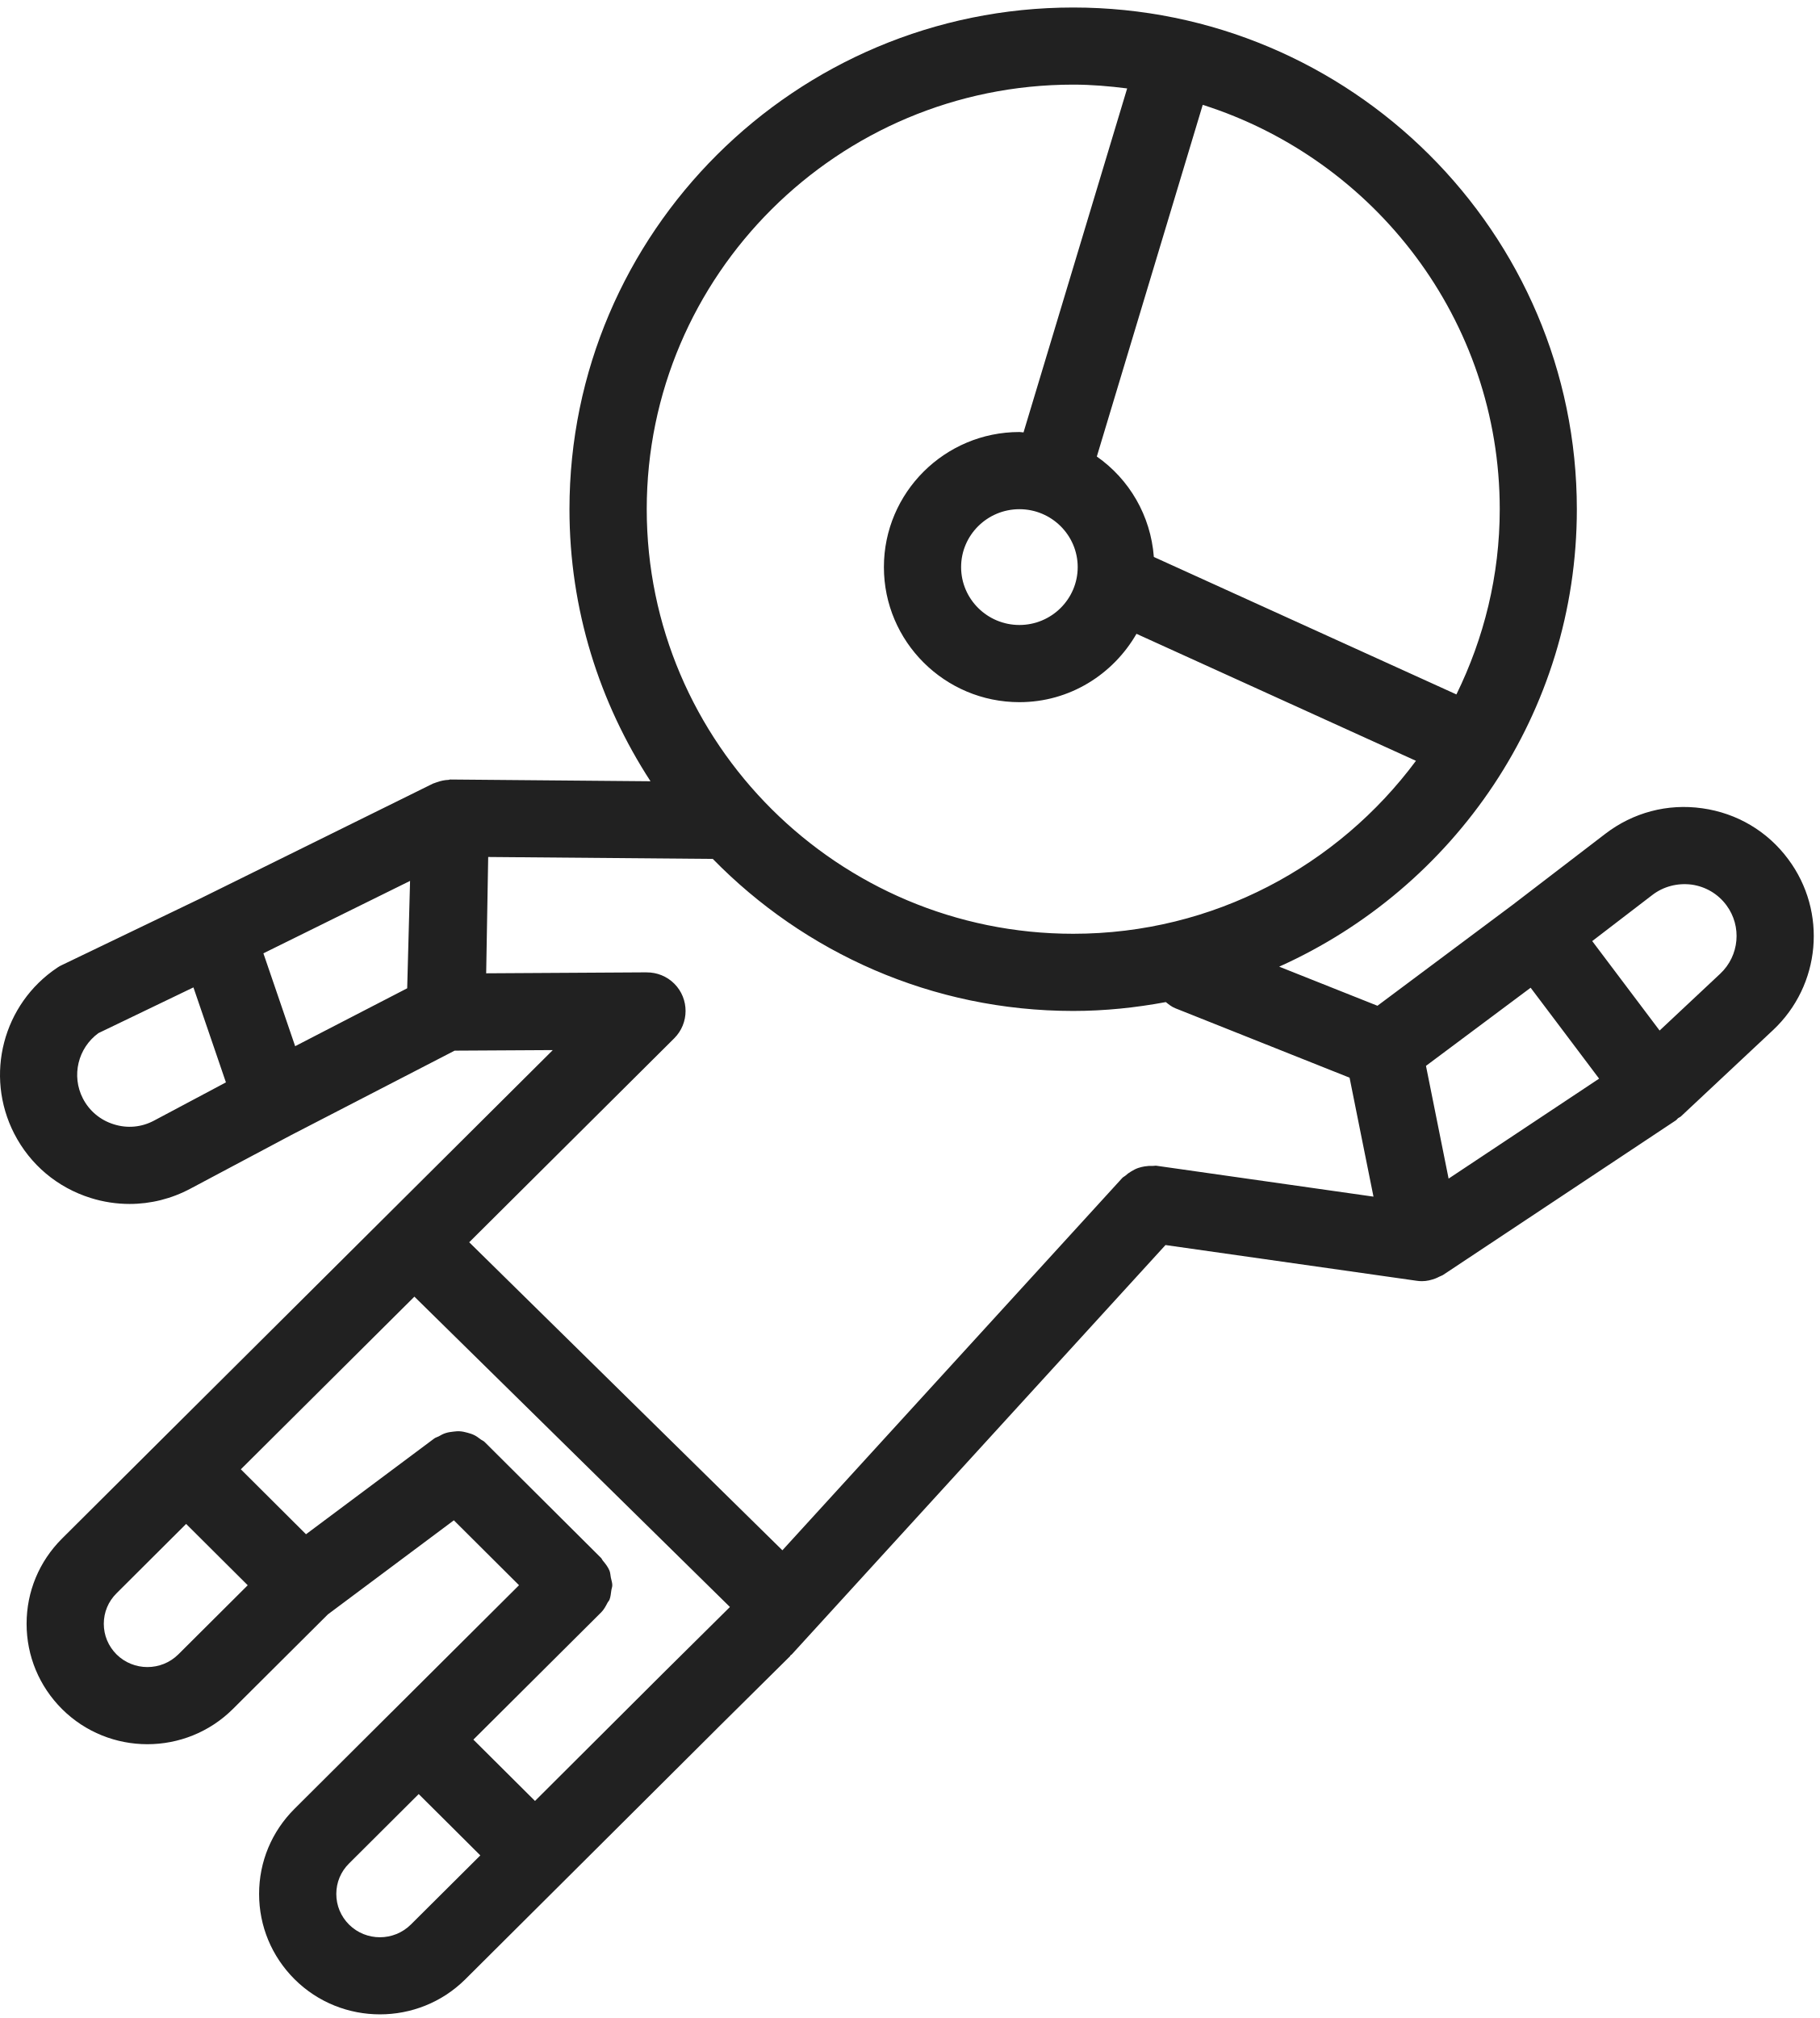
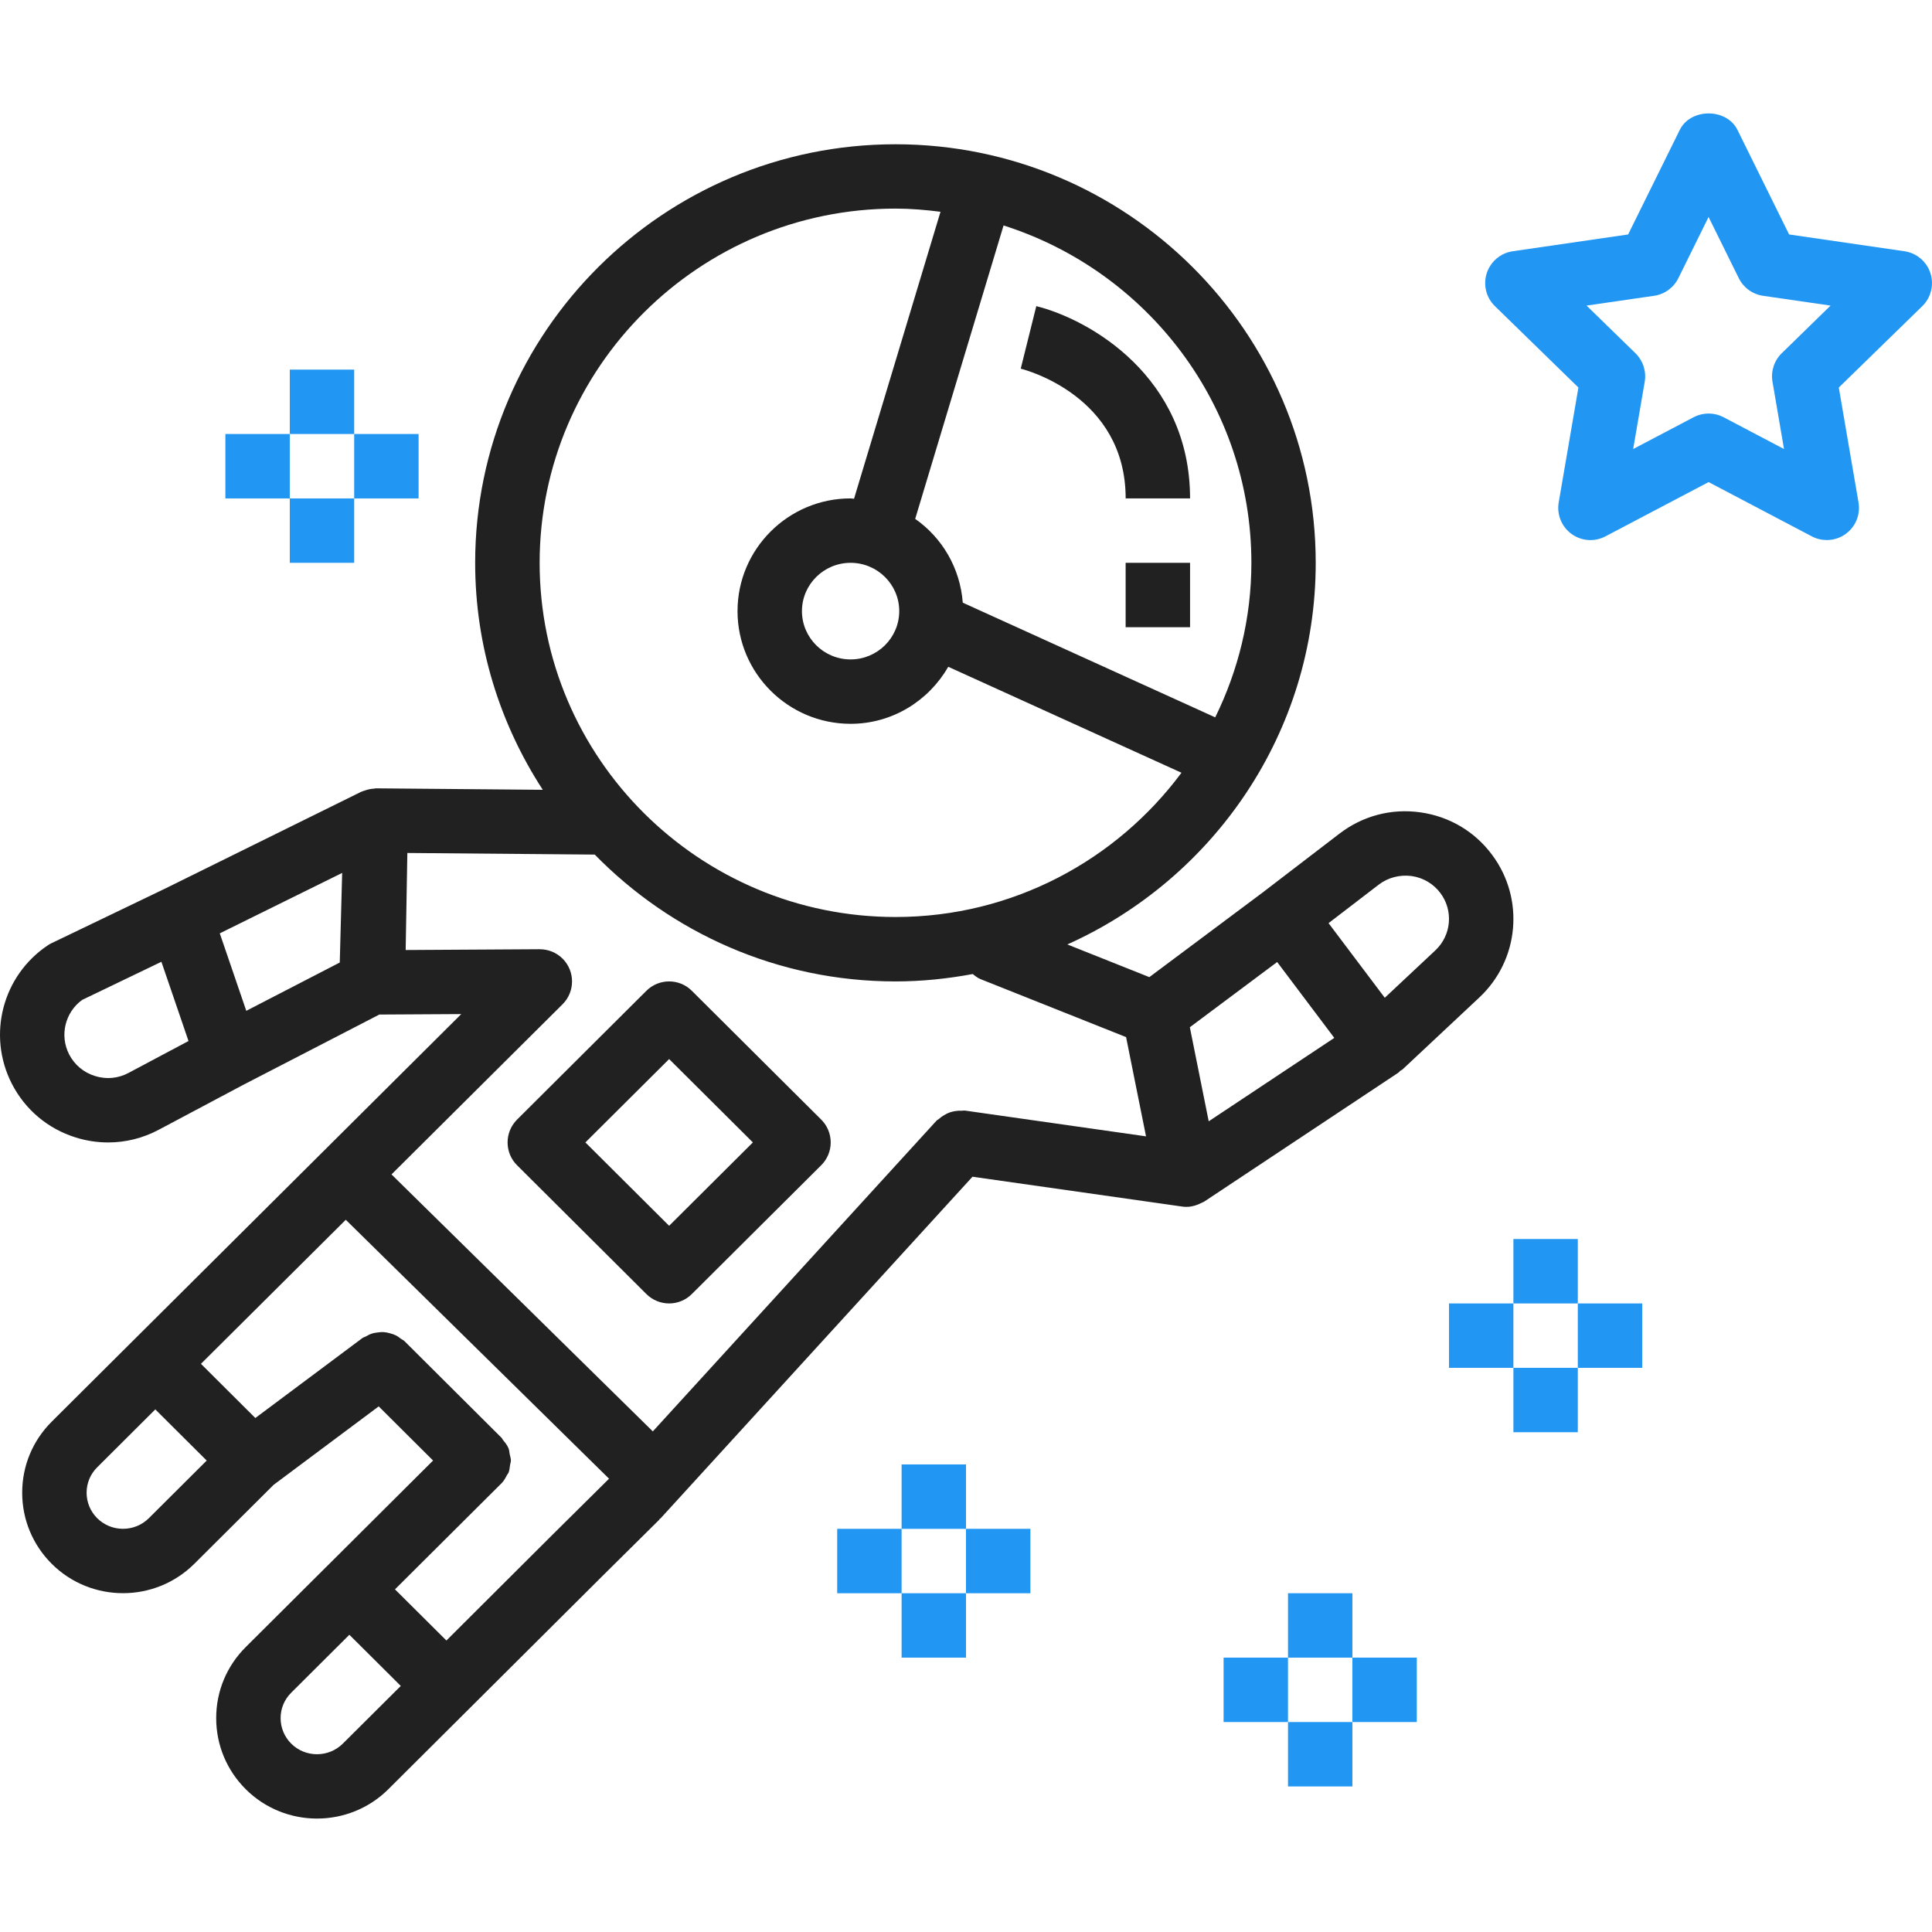
- <svg xmlns="http://www.w3.org/2000/svg" width="55" height="61" viewBox="0 0 55 61" fill="none">
-   <path d="M54.063 25.974C53.435 25.126 52.512 24.58 51.464 24.433C50.412 24.283 49.373 24.56 48.533 25.203L45.795 27.301L45.794 27.303L41.643 30.402L38.672 29.22C43.969 26.843 47.671 21.545 47.671 15.394C47.671 7.031 40.84 0.227 32.444 0.227C24.047 0.227 17.216 7.031 17.216 15.394C17.216 18.425 18.123 21.244 19.666 23.616L13.62 23.563C13.617 23.563 13.613 23.563 13.61 23.563C13.591 23.563 13.576 23.573 13.559 23.574C13.443 23.578 13.33 23.602 13.219 23.642C13.191 23.652 13.162 23.658 13.135 23.671C13.121 23.677 13.107 23.678 13.093 23.685L6.021 27.177C6.02 27.177 6.018 27.177 6.018 27.178L1.877 29.169C1.831 29.189 1.784 29.216 1.739 29.246C0.088 30.345 -0.474 32.504 0.43 34.268C0.912 35.206 1.732 35.896 2.74 36.212C3.129 36.334 3.525 36.393 3.919 36.393C4.553 36.393 5.181 36.238 5.756 35.931L8.792 34.317L13.744 31.759L16.712 31.742L4.808 43.588C4.807 43.59 4.806 43.59 4.805 43.591L1.876 46.507C1.185 47.196 0.804 48.109 0.804 49.084C0.804 50.057 1.185 50.972 1.876 51.662C2.587 52.369 3.521 52.724 4.456 52.724C5.392 52.724 6.325 52.369 7.038 51.662L9.913 48.799L13.721 45.956L15.691 47.918L11.838 51.755C11.836 51.756 11.835 51.756 11.834 51.758L8.906 54.674C8.214 55.363 7.833 56.276 7.833 57.25C7.833 58.223 8.214 59.139 8.906 59.829C9.616 60.536 10.552 60.89 11.486 60.89C12.421 60.89 13.357 60.536 14.068 59.829L16.998 56.912L21.684 52.245C21.685 52.244 21.685 52.243 21.686 52.242L23.895 50.054L23.887 50.046C23.901 50.032 23.921 50.027 23.935 50.012L35.235 37.635L42.828 38.715C42.883 38.724 42.938 38.727 42.992 38.727C43.134 38.727 43.27 38.693 43.402 38.643C43.441 38.629 43.474 38.61 43.511 38.592C43.553 38.571 43.597 38.559 43.637 38.532L50.666 33.865C50.692 33.848 50.706 33.82 50.73 33.801C50.758 33.779 50.793 33.77 50.819 33.745L53.6 31.14C55.047 29.784 55.247 27.563 54.063 25.974ZM4.66 33.872C4.281 34.075 3.851 34.116 3.439 33.985C3.03 33.858 2.699 33.579 2.505 33.203C2.153 32.517 2.357 31.681 2.974 31.23L5.848 29.847L6.54 31.869L6.83 32.718L4.66 33.872ZM12.31 29.874L8.923 31.624L8.365 29.991L7.963 28.817L12.397 26.628L12.31 29.874ZM45.34 15.392C45.34 17.401 44.861 19.296 44.03 20.991L34.883 16.836C34.788 15.582 34.137 14.484 33.159 13.8L36.361 3.169C41.563 4.823 45.34 9.675 45.34 15.392ZM19.552 15.392C19.552 8.316 25.336 2.558 32.446 2.558C32.999 2.558 33.54 2.605 34.076 2.673L30.943 13.071C30.901 13.07 30.862 13.059 30.819 13.059C28.56 13.059 26.722 14.89 26.722 17.142C26.722 19.394 28.56 21.225 30.819 21.225C32.337 21.225 33.65 20.387 34.358 19.159L42.807 22.998C40.456 26.162 36.694 28.226 32.446 28.226C25.336 28.226 19.552 22.468 19.552 15.392ZM32.581 17.142C32.581 18.107 31.79 18.892 30.819 18.892C29.847 18.892 29.056 18.107 29.056 17.142C29.056 16.177 29.847 15.392 30.819 15.392C31.79 15.392 32.581 16.177 32.581 17.142ZM5.392 50.008C4.875 50.52 4.038 50.519 3.523 50.009C3.274 49.76 3.138 49.432 3.138 49.084C3.138 48.736 3.274 48.408 3.523 48.162L5.627 46.065L7.489 47.919L5.392 50.008ZM12.422 58.174C11.905 58.687 11.068 58.688 10.552 58.176C10.303 57.927 10.167 57.599 10.167 57.25C10.167 56.903 10.303 56.575 10.552 56.329L12.658 54.231L13.539 55.107L14.521 56.085L12.422 58.174ZM20.038 50.586C20.037 50.587 20.036 50.587 20.035 50.589L16.174 54.439L15.293 53.562L14.311 52.585L18.168 48.745C18.168 48.745 18.168 48.745 18.168 48.744C18.169 48.743 18.17 48.743 18.172 48.742C18.259 48.654 18.314 48.549 18.368 48.445C18.383 48.415 18.412 48.389 18.425 48.358C18.461 48.268 18.467 48.171 18.481 48.077C18.488 48.023 18.511 47.973 18.511 47.918C18.511 47.84 18.483 47.764 18.467 47.687C18.453 47.617 18.453 47.546 18.426 47.478C18.382 47.368 18.306 47.272 18.227 47.177C18.204 47.151 18.196 47.119 18.172 47.094C18.172 47.094 18.172 47.094 18.171 47.094C18.169 47.093 18.169 47.091 18.168 47.09L14.653 43.59C14.616 43.552 14.568 43.537 14.526 43.506C14.464 43.458 14.405 43.413 14.336 43.38C14.269 43.347 14.201 43.327 14.131 43.308C14.057 43.287 13.985 43.271 13.906 43.265C13.835 43.26 13.769 43.267 13.697 43.276C13.619 43.285 13.546 43.295 13.47 43.32C13.396 43.343 13.331 43.379 13.264 43.418C13.22 43.442 13.171 43.451 13.13 43.481L9.251 46.377L7.281 44.414L12.528 39.195L22.067 48.576L20.038 50.586ZM34.954 35.237C34.921 35.233 34.889 35.245 34.855 35.243C34.77 35.239 34.688 35.244 34.603 35.258C34.537 35.27 34.474 35.283 34.411 35.305C34.336 35.331 34.269 35.366 34.2 35.408C34.134 35.447 34.075 35.489 34.018 35.542C33.99 35.566 33.956 35.578 33.93 35.606L23.653 46.862L14.185 37.551L20.383 31.386C20.839 30.931 20.841 30.192 20.386 29.735C20.156 29.505 19.854 29.392 19.552 29.393V29.392L14.698 29.421L14.759 25.905L21.549 25.963C24.317 28.794 28.176 30.559 32.446 30.559C33.403 30.559 34.336 30.46 35.245 30.291C35.332 30.361 35.419 30.432 35.528 30.476L40.8 32.576L41.133 34.235L41.523 36.172L34.954 35.237ZM43.794 35.627L43.11 32.219L46.274 29.857L47.102 30.955L48.344 32.605L43.794 35.627ZM52.005 29.434L50.173 31.151L48.136 28.447L49.954 27.053C50.294 26.792 50.722 26.686 51.142 26.74C51.564 26.8 51.938 27.02 52.192 27.362C52.666 28 52.585 28.89 52.005 29.434Z" fill="#212121" />
+ <svg xmlns="http://www.w3.org/2000/svg" width="70" height="70" viewBox="0 0 70 70" fill="none">
+   <path d="M69.943 9.896C69.805 9.475 69.441 9.167 69.001 9.103L64.823 8.495L62.952 4.708C62.56 3.91 61.252 3.91 60.861 4.708L58.99 8.495L54.811 9.103C54.371 9.167 54.007 9.474 53.868 9.897C53.732 10.319 53.845 10.783 54.164 11.092L57.189 14.041L56.475 18.203C56.4 18.641 56.58 19.083 56.938 19.345C57.301 19.608 57.775 19.641 58.168 19.433L61.906 17.467L65.644 19.433C65.814 19.523 66.002 19.567 66.188 19.567C66.429 19.567 66.671 19.493 66.874 19.344C67.233 19.083 67.413 18.641 67.337 18.203L66.623 14.041L69.648 11.092C69.965 10.782 70.079 10.319 69.943 9.896ZM64.555 12.799C64.281 13.066 64.155 13.454 64.221 13.832L64.638 16.269L62.45 15.118C62.279 15.029 62.093 14.984 61.906 14.984C61.719 14.984 61.534 15.029 61.362 15.118L59.173 16.269L59.591 13.832C59.656 13.454 59.53 13.068 59.256 12.799L57.484 11.072L59.932 10.717C60.312 10.662 60.64 10.423 60.81 10.078L61.905 7.862L62.999 10.078C63.169 10.422 63.497 10.662 63.877 10.717L66.325 11.072L64.555 12.799Z" fill="#2196F3" />
+   <path d="M57.167 44.892H54.834V47.226H57.167V44.892Z" fill="#2196F3" />
+   <path d="M57.167 49.559H54.834V51.892H57.167V49.559Z" fill="#2196F3" />
+   <path d="M59.5 47.226H57.167V49.559H59.5V47.226Z" fill="#2196F3" />
+   <path d="M54.833 47.226H52.5V49.559H54.833V47.226Z" fill="#2196F3" />
+   <path d="M49 57.726H46.667V60.059H49V57.726Z" fill="#2196F3" />
+   <path d="M49 62.393H46.667V64.726H49V62.393Z" fill="#2196F3" />
+   <path d="M51.333 60.059H49V62.393H51.333V60.059Z" fill="#2196F3" />
+   <path d="M46.666 60.059H44.333V62.393H46.666V60.059Z" fill="#2196F3" />
+   <path d="M35 53.059H32.667V55.393H35V53.059Z" fill="#2196F3" />
+   <path d="M35 57.726H32.667V60.059H35V57.726Z" fill="#2196F3" />
+   <path d="M37.333 55.392H35V57.726H37.333V55.392Z" fill="#2196F3" />
+   <path d="M32.666 55.392H30.333V57.726H32.666V55.392Z" fill="#2196F3" />
+   <path d="M12.833 13.392H10.5V15.725H12.833V13.392Z" fill="#2196F3" />
+   <path d="M12.833 18.059H10.5V20.392H12.833V18.059Z" fill="#2196F3" />
+   <path d="M15.166 15.725H12.833V18.059H15.166V15.725Z" fill="#2196F3" />
+   <path d="M10.499 15.725H8.166V18.059H10.499V15.725Z" fill="#2196F3" />
+   <path d="M54.063 30.974C53.435 30.126 52.512 29.58 51.464 29.433C50.412 29.283 49.373 29.56 48.533 30.203L45.795 32.301L45.794 32.303L41.643 35.403L38.672 34.219C43.969 31.843 47.671 26.545 47.671 20.394C47.671 12.031 40.84 5.227 32.444 5.227C24.047 5.227 17.216 12.031 17.216 20.394C17.216 23.425 18.123 26.244 19.666 28.616L13.62 28.563C13.617 28.563 13.613 28.563 13.61 28.563C13.591 28.563 13.576 28.573 13.559 28.574C13.443 28.578 13.33 28.602 13.219 28.642C13.191 28.652 13.162 28.658 13.135 28.671C13.121 28.677 13.107 28.678 13.093 28.685L6.021 32.176C6.02 32.176 6.018 32.176 6.018 32.178L1.877 34.169C1.831 34.189 1.784 34.216 1.739 34.246C0.088 35.345 -0.474 37.504 0.43 39.268C0.912 40.206 1.732 40.896 2.74 41.212C3.129 41.334 3.525 41.393 3.919 41.393C4.553 41.393 5.181 41.238 5.756 40.931L8.792 39.317L13.744 36.759L16.712 36.742L4.808 48.588C4.807 48.59 4.806 48.59 4.805 48.591L1.876 51.507C1.185 52.196 0.804 53.109 0.804 54.084C0.804 55.057 1.185 55.972 1.876 56.662C2.587 57.369 3.521 57.724 4.456 57.724C5.392 57.724 6.325 57.369 7.038 56.662L9.913 53.799L13.721 50.956L15.691 52.918L11.838 56.755C11.836 56.756 11.835 56.756 11.834 56.758L8.906 59.674C8.214 60.363 7.833 61.276 7.833 62.25C7.833 63.223 8.214 64.139 8.906 64.829C9.616 65.536 10.552 65.89 11.486 65.89C12.421 65.89 13.357 65.536 14.068 64.829L16.998 61.912L21.684 57.245C21.685 57.244 21.685 57.243 21.686 57.242L23.895 55.054L23.887 55.046C23.901 55.032 23.921 55.027 23.935 55.012L35.235 42.635L42.828 43.715C42.883 43.724 42.938 43.727 42.992 43.727C43.134 43.727 43.27 43.693 43.402 43.643C43.441 43.629 43.474 43.61 43.511 43.592C43.553 43.571 43.597 43.559 43.637 43.532L50.666 38.865C50.692 38.848 50.706 38.82 50.73 38.801C50.758 38.779 50.793 38.77 50.819 38.745L53.6 36.14C55.047 34.784 55.247 32.563 54.063 30.974ZM4.66 38.872C4.281 39.075 3.851 39.116 3.439 38.985C3.03 38.858 2.699 38.579 2.505 38.203C2.153 37.517 2.357 36.681 2.974 36.23L5.848 34.847L6.54 36.869L6.83 37.718L4.66 38.872ZM12.31 34.874L8.923 36.624L8.365 34.991L7.963 33.817L12.397 31.628L12.31 34.874ZM45.34 20.392C45.34 22.401 44.861 24.296 44.03 25.991L34.883 21.836C34.788 20.582 34.137 19.484 33.159 18.8L36.361 8.169C41.563 9.823 45.34 14.675 45.34 20.392ZM19.552 20.392C19.552 13.316 25.336 7.558 32.446 7.558C32.999 7.558 33.54 7.605 34.076 7.673L30.943 18.071C30.901 18.07 30.862 18.058 30.819 18.058C28.56 18.058 26.722 19.89 26.722 22.142C26.722 24.394 28.56 26.225 30.819 26.225C32.337 26.225 33.65 25.387 34.358 24.159L42.807 27.998C40.456 31.162 36.694 33.225 32.446 33.225C25.336 33.225 19.552 27.468 19.552 20.392ZM32.581 22.142C32.581 23.107 31.79 23.892 30.819 23.892C29.847 23.892 29.056 23.107 29.056 22.142C29.056 21.177 29.847 20.392 30.819 20.392C31.79 20.392 32.581 21.177 32.581 22.142ZM5.392 55.008C4.875 55.52 4.038 55.519 3.523 55.009C3.274 54.76 3.138 54.432 3.138 54.084C3.138 53.736 3.274 53.408 3.523 53.162L5.627 51.065L7.489 52.919L5.392 55.008ZM12.422 63.174C11.905 63.687 11.068 63.688 10.552 63.176C10.303 62.927 10.167 62.599 10.167 62.25C10.167 61.903 10.303 61.575 10.552 61.329L12.658 59.231L13.539 60.107L14.521 61.085L12.422 63.174ZM20.038 55.586C20.037 55.587 20.036 55.587 20.035 55.589L16.174 59.439L15.293 58.562L14.311 57.585L18.168 53.745C18.168 53.745 18.168 53.745 18.168 53.744C18.169 53.743 18.17 53.743 18.172 53.742C18.259 53.654 18.314 53.549 18.368 53.445C18.383 53.415 18.412 53.389 18.425 53.358C18.461 53.268 18.467 53.171 18.481 53.077C18.488 53.023 18.511 52.973 18.511 52.918C18.511 52.84 18.483 52.764 18.467 52.687C18.453 52.617 18.453 52.546 18.426 52.478C18.382 52.368 18.306 52.272 18.227 52.177C18.204 52.151 18.196 52.119 18.172 52.094C18.172 52.094 18.172 52.094 18.171 52.094C18.169 52.093 18.169 52.091 18.168 52.09L14.653 48.59C14.616 48.552 14.568 48.537 14.526 48.506C14.464 48.458 14.405 48.413 14.336 48.38C14.269 48.347 14.201 48.327 14.131 48.308C14.057 48.287 13.985 48.271 13.906 48.265C13.835 48.26 13.769 48.267 13.697 48.276C13.619 48.285 13.546 48.295 13.47 48.32C13.396 48.343 13.331 48.379 13.264 48.418C13.22 48.442 13.171 48.451 13.13 48.481L9.251 51.377L7.281 49.414L12.528 44.195L22.067 53.576L20.038 55.586ZM34.954 40.237C34.921 40.233 34.889 40.245 34.855 40.243C34.77 40.239 34.688 40.244 34.603 40.258C34.537 40.27 34.474 40.283 34.411 40.305C34.336 40.331 34.269 40.366 34.2 40.408C34.134 40.447 34.075 40.489 34.018 40.542C33.99 40.566 33.956 40.578 33.93 40.606L23.653 51.862L14.185 42.551L20.383 36.386C20.839 35.931 20.841 35.192 20.386 34.735C20.156 34.505 19.854 34.392 19.552 34.393V34.392L14.698 34.421L14.759 30.905L21.549 30.963C24.317 33.794 28.176 35.559 32.446 35.559C33.403 35.559 34.336 35.46 35.245 35.291C35.332 35.361 35.419 35.432 35.528 35.476L40.8 37.576L41.133 39.235L41.523 41.172L34.954 40.237ZM43.794 40.627L43.11 37.219L46.274 34.856L47.102 35.955L48.344 37.605L43.794 40.627ZM52.005 34.434L50.173 36.151L48.136 33.447L49.954 32.053C50.294 31.792 50.722 31.686 51.142 31.74C51.564 31.8 51.938 32.02 52.192 32.362C52.666 33 52.585 33.891 52.005 34.434Z" fill="#212121" />
+   <path d="M29.754 40.565L25.066 35.898C24.613 35.445 23.875 35.445 23.42 35.898L18.734 40.565C18.514 40.786 18.391 41.082 18.391 41.392C18.391 41.703 18.513 42 18.734 42.219L23.42 46.886C23.648 47.112 23.946 47.226 24.244 47.226C24.541 47.226 24.84 47.112 25.066 46.886L29.754 42.219C29.974 42 30.098 41.703 30.098 41.392C30.098 41.082 29.975 40.784 29.754 40.565ZM24.244 44.413L21.21 41.392L24.244 38.372L27.278 41.392L24.244 44.413Z" fill="#212121" />
+   <path d="M37.547 11.092L36.983 13.358C37.139 13.397 40.785 14.346 40.785 18.059H43.118C43.118 13.646 39.474 11.572 37.547 11.092Z" fill="#212121" />
+   <path d="M43.118 20.392H40.784V22.725H43.118V20.392Z" fill="#212121" />
</svg>
